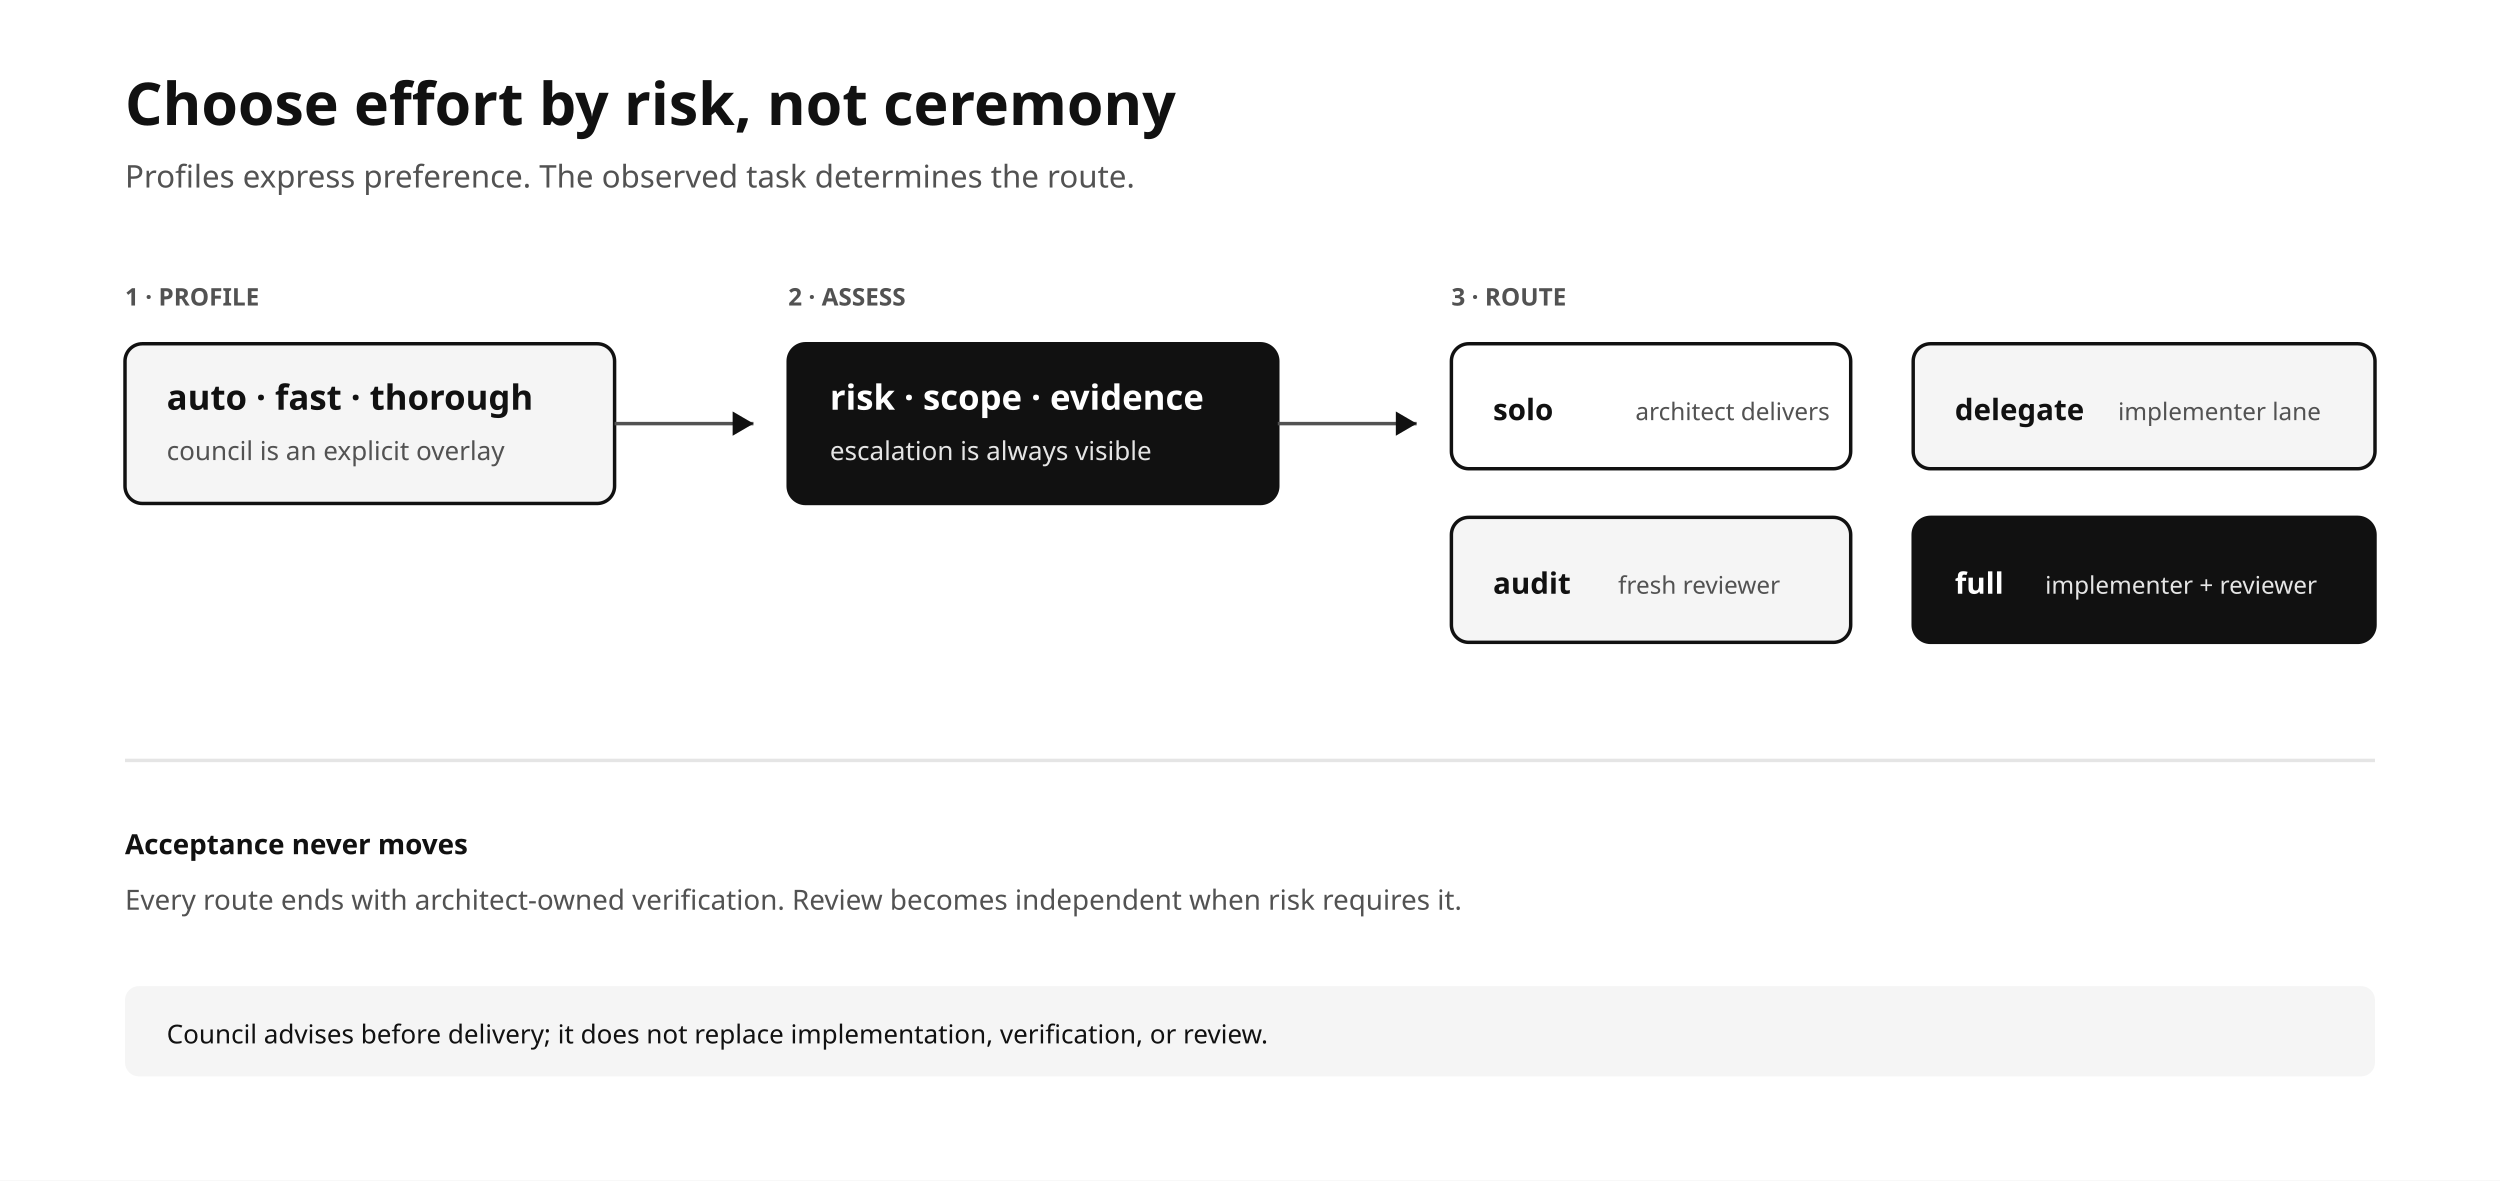
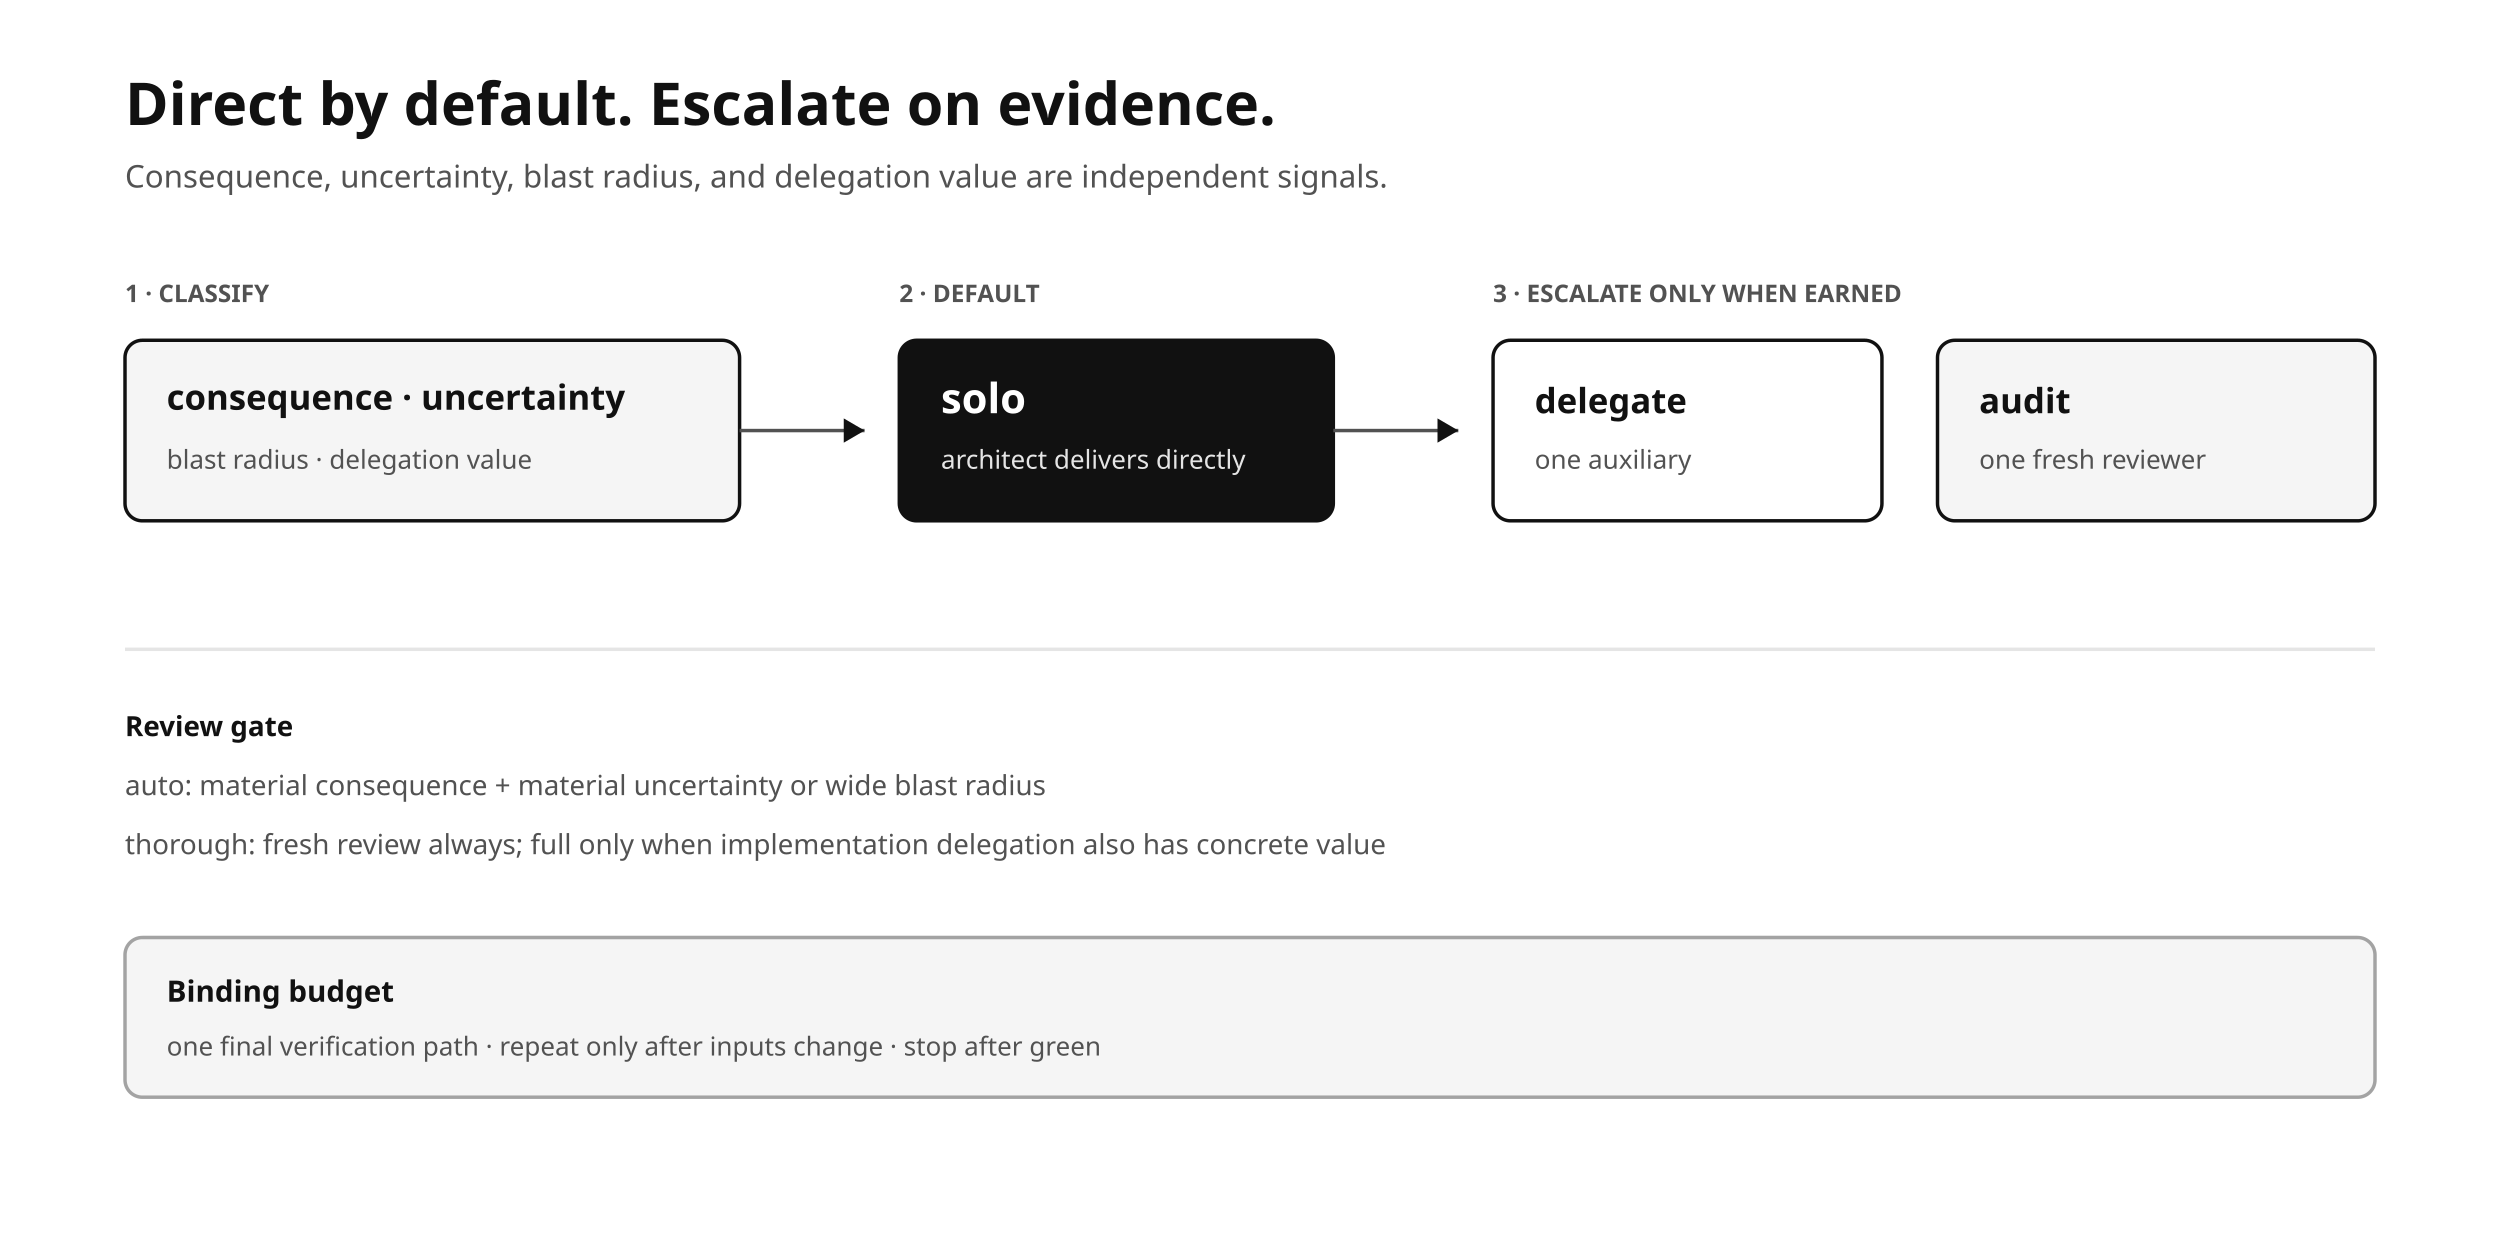
- <svg xmlns="http://www.w3.org/2000/svg" viewBox="0 0 1440 680" role="img" aria-labelledby="title desc">
-   <rect width="1440" height="680" fill="#FFFFFF" />
-   <text x="72" y="72" font-family="ui-sans-serif, system-ui, sans-serif" font-size="34" font-weight="700" fill="#111111">Choose effort by risk, not ceremony</text>
-   <text x="72" y="108" font-family="ui-sans-serif, system-ui, sans-serif" font-size="18" fill="#525252">Profiles express preference. The observed task determines the route.</text>
+ <svg xmlns="http://www.w3.org/2000/svg" viewBox="0 0 1440 720" role="img" aria-labelledby="title desc">
+   <rect width="1440" height="720" fill="#FFFFFF" />
+   <text x="72" y="72" font-family="ui-sans-serif, system-ui, sans-serif" font-size="34" font-weight="700" fill="#111111">Direct by default. Escalate on evidence.</text>
+   <text x="72" y="108" font-family="ui-sans-serif, system-ui, sans-serif" font-size="18" fill="#525252">Consequence, uncertainty, blast radius, and delegation value are independent signals.</text>
  <g font-family="ui-sans-serif, system-ui, sans-serif">
-     <text x="72" y="176" font-size="14" font-weight="700" fill="#525252">1 · PROFILE</text>
-     <rect x="72" y="198" width="282" height="92" rx="10" fill="#F5F5F5" stroke="#111111" stroke-width="2" />
-     <text x="96" y="236" font-size="20" font-weight="700" fill="#111111">auto · fast · thorough</text>
-     <text x="96" y="265" font-size="15" fill="#525252">council is an explicit overlay</text>
-     <text x="454" y="176" font-size="14" font-weight="700" fill="#525252">2 · ASSESS</text>
-     <rect x="454" y="198" width="282" height="92" rx="10" fill="#111111" stroke="#111111" stroke-width="2" />
-     <text x="478" y="236" font-size="20" font-weight="700" fill="#FFFFFF">risk · scope · evidence</text>
-     <text x="478" y="265" font-size="15" fill="#E5E5E5">escalation is always visible</text>
-     <text x="836" y="176" font-size="14" font-weight="700" fill="#525252">3 · ROUTE</text>
-     <g font-size="17" font-weight="700" fill="#111111">
-       <rect x="836" y="198" width="230" height="72" rx="10" fill="#FFFFFF" stroke="#111111" stroke-width="2" />
-       <text x="860" y="242">solo</text>
-       <text x="942" y="242" font-size="14" font-weight="400" fill="#525252">architect delivers</text>
-       <rect x="1102" y="198" width="266" height="72" rx="10" fill="#F5F5F5" stroke="#111111" stroke-width="2" />
-       <text x="1126" y="242">delegate</text>
-       <text x="1220" y="242" font-size="14" font-weight="400" fill="#525252">implementer lane</text>
-       <rect x="836" y="298" width="230" height="72" rx="10" fill="#F5F5F5" stroke="#111111" stroke-width="2" />
-       <text x="860" y="342">audit</text>
-       <text x="932" y="342" font-size="14" font-weight="400" fill="#525252">fresh reviewer</text>
-       <rect x="1102" y="298" width="266" height="72" rx="10" fill="#111111" stroke="#111111" stroke-width="2" />
-       <text x="1126" y="342" fill="#FFFFFF">full</text>
-       <text x="1178" y="342" font-size="14" font-weight="400" fill="#E5E5E5">implementer + reviewer</text>
-     </g>
+     <text x="72" y="174" font-size="14" font-weight="700" fill="#525252">1 · CLASSIFY</text>
+     <rect x="72" y="196" width="354" height="104" rx="10" fill="#F5F5F5" stroke="#111111" stroke-width="2" />
+     <text x="96" y="236" font-size="20" font-weight="700" fill="#111111">consequence · uncertainty</text>
+     <text x="96" y="270" font-size="15" fill="#525252">blast radius · delegation value</text>
+     <text x="518" y="174" font-size="14" font-weight="700" fill="#525252">2 · DEFAULT</text>
+     <rect x="518" y="196" width="250" height="104" rx="10" fill="#111111" stroke="#111111" stroke-width="2" />
+     <text x="542" y="238" font-size="24" font-weight="700" fill="#FFFFFF">solo</text>
+     <text x="542" y="270" font-size="15" fill="#E5E5E5">architect delivers directly</text>
+     <text x="860" y="174" font-size="14" font-weight="700" fill="#525252">3 · ESCALATE ONLY WHEN EARNED</text>
+     <rect x="860" y="196" width="224" height="104" rx="10" fill="#FFFFFF" stroke="#111111" stroke-width="2" />
+     <text x="884" y="238" font-size="20" font-weight="700" fill="#111111">delegate</text>
+     <text x="884" y="270" font-size="15" fill="#525252">one auxiliary</text>
+     <rect x="1116" y="196" width="252" height="104" rx="10" fill="#F5F5F5" stroke="#111111" stroke-width="2" />
+     <text x="1140" y="238" font-size="20" font-weight="700" fill="#111111">audit</text>
+     <text x="1140" y="270" font-size="15" fill="#525252">one fresh reviewer</text>
  </g>
  <g stroke="#525252" stroke-width="2" fill="none">
-     <path d="M354 244 H434" />
-     <path d="M736 244 H816" />
+     <path d="M426 248 H498" />
+     <path d="M768 248 H840" />
  </g>
  <g fill="#111111">
-     <path d="M434 244 l-12 -7 v14 z" />
-     <path d="M816 244 l-12 -7 v14 z" />
+     <path d="M498 248 l-12 -7 v14 z" />
+     <path d="M840 248 l-12 -7 v14 z" />
  </g>
-   <line x1="72" y1="438" x2="1368" y2="438" stroke="#E5E5E5" stroke-width="2" />
+   <line x1="72" y1="374" x2="1368" y2="374" stroke="#E5E5E5" stroke-width="2" />
  <g font-family="ui-sans-serif, system-ui, sans-serif">
-     <text x="72" y="492" font-size="16" font-weight="700" fill="#111111">Acceptance never moves</text>
-     <text x="72" y="524" font-size="16" fill="#525252">Every route ends with architect-owned verification. Review becomes independent when risk requires it.</text>
-     <rect x="72" y="568" width="1296" height="52" rx="8" fill="#F5F5F5" />
-     <text x="96" y="601" font-size="15" fill="#111111">Council advises before delivery; it does not replace implementation, verification, or review.</text>
+     <text x="72" y="424" font-size="16" font-weight="700" fill="#111111">Review gate</text>
+     <text x="72" y="458" font-size="16" fill="#525252">auto: material consequence + material uncertainty or wide blast radius</text>
+     <text x="72" y="492" font-size="16" fill="#525252">thorough: fresh review always; full only when implementation delegation also has concrete value</text>
+     <rect x="72" y="540" width="1296" height="92" rx="10" fill="#F5F5F5" stroke="#A3A3A3" stroke-width="2" />
+     <text x="96" y="577" font-size="17" font-weight="700" fill="#111111">Binding budget</text>
+     <text x="96" y="608" font-size="15" fill="#525252">one final verification path · repeat only after inputs change · stop after green</text>
  </g>
</svg>
